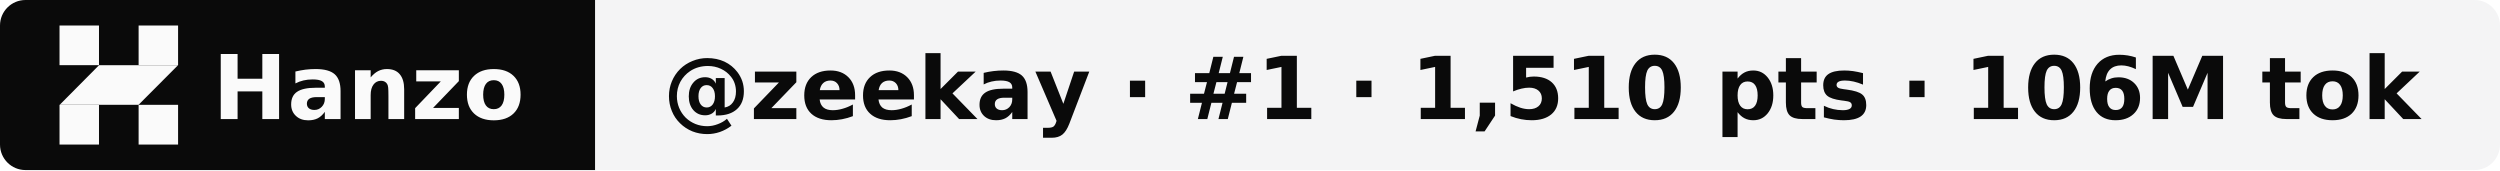
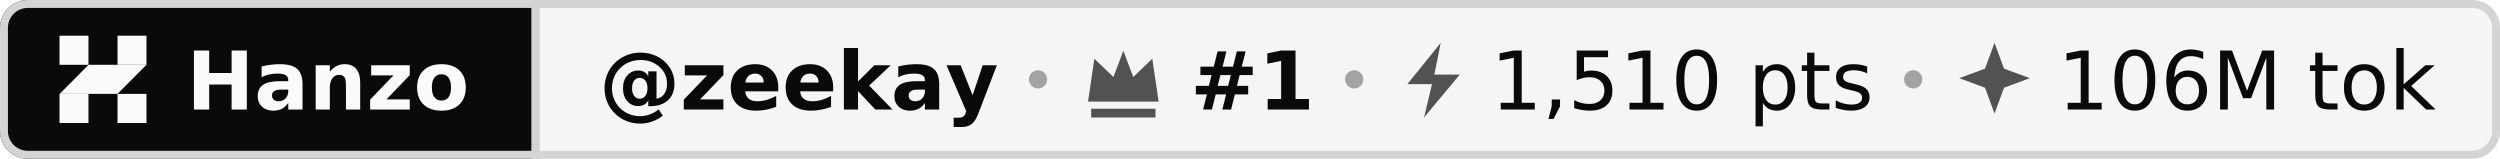
- <svg xmlns="http://www.w3.org/2000/svg" width="294" height="20" viewBox="0 0 294 20" role="img" aria-label="Hanzo: @zeekay · #1 · 1,510 pts · 106M tok">
-   <clipPath id="r">
-     <rect width="294" height="20" rx="3" />
+ <svg xmlns="http://www.w3.org/2000/svg" width="315" height="20" viewBox="0 0 315 20" role="img" aria-label="Hanzo @zeekay: #1 · 1,510 pts · 106M tok">
+   <clipPath id="c">
+     <rect width="315" height="20" rx="3.5" />
  </clipPath>
-   <g clip-path="url(#r)">
-     <rect width="70" height="20" fill="#0a0a0a" />
-     <rect x="70" width="224" height="20" fill="#f4f4f5" />
+   <g clip-path="url(#c)">
+     <rect width="67" height="20" fill="#0a0a0a" />
+     <rect x="67" width="248" height="20" fill="#f5f5f5" />
+     <line x1="67.5" y1="0" x2="67.5" y2="20" stroke="#d4d4d4" stroke-width="1" />
  </g>
-   <g fill="#fafafa" transform="translate(7 3.0) scale(0.20896)">
+   <rect x="0.5" y="0.5" width="314" height="19" rx="3.0" fill="none" stroke="#d4d4d4" stroke-width="1" />
+   <g fill="#fafafa" transform="translate(7.50 4.50) scale(0.16418)">
    <path d="M22.21 67V44.637H0V67H22.21Z" />
    <path d="M66.704 22.318H22.253L0.088 44.637H44.463L66.704 22.318Z" />
    <path d="M22.21 0H0V22.318H22.21V0Z" />
    <path d="M66.72 0H44.51V22.318H66.72V0Z" />
    <path d="M66.72 67V44.637H44.51V67H66.72Z" />
  </g>
-   <path fill="#fafafa" d="M25.96 6.35H27.94V9.26H30.85V6.35H32.82V14H30.85V10.75H27.94V14H25.96ZM37.24 11.42Q36.67 11.42 36.38 11.61Q36.09 11.81 36.09 12.19Q36.09 12.53 36.32 12.73Q36.56 12.93 36.97 12.93Q37.49 12.93 37.84 12.56Q38.2 12.19 38.2 11.63V11.42ZM40.05 10.72V14H38.2V13.15Q37.83 13.67 37.37 13.91Q36.9 14.15 36.24 14.15Q35.35 14.15 34.8 13.63Q34.24 13.11 34.24 12.28Q34.24 11.27 34.93 10.8Q35.63 10.32 37.11 10.32H38.2V10.18Q38.2 9.74 37.85 9.54Q37.51 9.34 36.78 9.34Q36.19 9.34 35.68 9.46Q35.18 9.58 34.74 9.81V8.41Q35.33 8.27 35.93 8.19Q36.52 8.12 37.11 8.12Q38.67 8.12 39.36 8.73Q40.05 9.34 40.05 10.72ZM47.53 10.5V14H45.68V13.43V11.32Q45.68 10.58 45.65 10.3Q45.62 10.02 45.53 9.88Q45.43 9.7 45.24 9.6Q45.06 9.5 44.82 9.5Q44.25 9.5 43.92 9.95Q43.59 10.39 43.59 11.18V14H41.75V8.26H43.59V9.1Q44.01 8.6 44.47 8.36Q44.94 8.12 45.5 8.12Q46.5 8.12 47.01 8.73Q47.53 9.34 47.53 10.5ZM48.95 8.26H53.96V9.54L50.93 12.69H53.96V14H48.82V12.72L51.84 9.57H48.95ZM58.07 9.43Q57.46 9.43 57.14 9.87Q56.82 10.31 56.82 11.13Q56.82 11.96 57.14 12.4Q57.46 12.84 58.07 12.84Q58.67 12.84 58.99 12.4Q59.31 11.96 59.31 11.13Q59.31 10.31 58.99 9.87Q58.67 9.43 58.07 9.43ZM58.07 8.12Q59.56 8.12 60.39 8.92Q61.22 9.72 61.22 11.13Q61.22 12.55 60.39 13.35Q59.56 14.15 58.07 14.15Q56.59 14.15 55.75 13.35Q54.91 12.55 54.91 11.13Q54.91 9.72 55.75 8.92Q56.59 8.12 58.07 8.12Z" />
-   <path fill="#0a0a0a" d="M82.14 11.32Q82.14 11.93 82.4 12.28Q82.66 12.64 83.11 12.64Q83.55 12.64 83.82 12.28Q84.08 11.92 84.08 11.32Q84.08 10.71 83.81 10.36Q83.55 10.01 83.1 10.01Q82.66 10.01 82.4 10.36Q82.14 10.71 82.14 11.32ZM84.18 12.81Q84.03 13.17 83.7 13.36Q83.37 13.56 82.93 13.56Q82.07 13.56 81.53 12.94Q81 12.32 81 11.33Q81 10.33 81.54 9.71Q82.07 9.08 82.93 9.08Q83.37 9.08 83.7 9.28Q84.03 9.48 84.18 9.84V9.18H85.22V12.64Q85.84 12.54 86.19 12.04Q86.55 11.54 86.55 10.76Q86.55 10.26 86.4 9.82Q86.26 9.39 85.96 9.02Q85.49 8.42 84.78 8.09Q84.07 7.76 83.24 7.76Q82.67 7.76 82.14 7.91Q81.61 8.06 81.16 8.36Q80.43 8.85 80.01 9.62Q79.6 10.39 79.6 11.3Q79.6 12.04 79.87 12.69Q80.14 13.34 80.64 13.84Q81.14 14.32 81.78 14.58Q82.43 14.84 83.16 14.84Q83.79 14.84 84.41 14.6Q85.04 14.37 85.49 13.97L86.02 14.78Q85.4 15.26 84.66 15.52Q83.93 15.77 83.17 15.77Q82.25 15.77 81.43 15.45Q80.61 15.12 79.98 14.5Q79.34 13.88 79.01 13.06Q78.67 12.24 78.67 11.3Q78.67 10.39 79.01 9.57Q79.35 8.75 79.98 8.12Q80.6 7.51 81.44 7.17Q82.27 6.83 83.17 6.83Q84.29 6.83 85.2 7.25Q86.11 7.68 86.72 8.48Q87.09 8.97 87.29 9.54Q87.48 10.11 87.48 10.74Q87.48 12.09 86.67 12.83Q85.85 13.58 84.38 13.58H84.18ZM88.78 8.42H93.65V9.67L90.71 12.72H93.65V14H88.66V12.75L91.6 9.7H88.78ZM100.56 11.2V11.7H96.39Q96.46 12.33 96.85 12.65Q97.23 12.96 97.93 12.96Q98.49 12.96 99.08 12.79Q99.67 12.63 100.3 12.29V13.66Q99.67 13.9 99.03 14.02Q98.4 14.14 97.77 14.14Q96.25 14.14 95.41 13.37Q94.58 12.61 94.58 11.22Q94.58 9.85 95.4 9.07Q96.22 8.29 97.67 8.29Q98.98 8.29 99.77 9.08Q100.56 9.87 100.56 11.2ZM98.73 10.6Q98.73 10.1 98.43 9.78Q98.14 9.47 97.66 9.47Q97.14 9.47 96.82 9.76Q96.49 10.06 96.41 10.6ZM107.48 11.2V11.7H103.31Q103.38 12.33 103.76 12.65Q104.15 12.96 104.85 12.96Q105.41 12.96 106 12.79Q106.59 12.63 107.22 12.29V13.66Q106.58 13.9 105.95 14.02Q105.32 14.14 104.69 14.14Q103.17 14.14 102.33 13.37Q101.49 12.61 101.49 11.22Q101.49 9.85 102.32 9.07Q103.14 8.29 104.59 8.29Q105.9 8.29 106.69 9.08Q107.48 9.87 107.48 11.2ZM105.65 10.6Q105.65 10.1 105.35 9.78Q105.05 9.47 104.58 9.47Q104.06 9.47 103.73 9.76Q103.41 10.06 103.33 10.6ZM108.83 6.25H110.61V10.47L112.66 8.42H114.74L112.01 10.98L114.95 14H112.79L110.61 11.67V14H108.83ZM118.11 11.49Q117.55 11.49 117.27 11.68Q116.99 11.87 116.99 12.24Q116.99 12.58 117.22 12.77Q117.45 12.96 117.85 12.96Q118.35 12.96 118.7 12.6Q119.04 12.24 119.04 11.69V11.49ZM120.84 10.82V14H119.04V13.17Q118.68 13.68 118.23 13.91Q117.78 14.14 117.14 14.14Q116.27 14.14 115.73 13.64Q115.19 13.13 115.19 12.33Q115.19 11.35 115.87 10.89Q116.54 10.43 117.99 10.43H119.04V10.29Q119.04 9.87 118.71 9.67Q118.37 9.47 117.66 9.47Q117.09 9.47 116.6 9.59Q116.11 9.7 115.68 9.93V8.57Q116.25 8.43 116.83 8.36Q117.41 8.29 117.99 8.29Q119.5 8.29 120.17 8.88Q120.84 9.48 120.84 10.82ZM121.76 8.42H123.55L125.05 12.21L126.32 8.42H128.1L125.76 14.53Q125.4 15.46 124.93 15.83Q124.46 16.2 123.69 16.2H122.66V15.03H123.22Q123.67 15.03 123.88 14.89Q124.08 14.74 124.2 14.37L124.25 14.21ZM132.88 9.49H134.67V11.42H132.88ZM143.8 6.68 143.32 8.6H144.64L145.12 6.68H146.22L145.74 8.6H147.12V9.66H145.48L145.13 11.02H146.55V12.09H144.87L144.39 14H143.29L143.77 12.09H142.46L141.98 14H140.87L141.35 12.09H139.96V11.02H141.59L141.94 9.66H140.53V8.6H142.21L142.69 6.68ZM144.36 9.66H143.05L142.7 11.02H144.02ZM149.01 12.68H150.7V7.87L148.96 8.23V6.92L150.69 6.56H152.51V12.68H154.21V14H149.01ZM159.5 9.49H161.29V11.42H159.5ZM167.08 12.68H168.77V7.87L167.04 8.23V6.92L168.76 6.56H170.59V12.68H172.28V14H167.08ZM174.02 12.07H175.82V13.59L174.59 15.45H173.53L174.02 13.59ZM177.94 6.56H182.7V7.97H179.47V9.12Q179.69 9.06 179.91 9.03Q180.13 9 180.37 9Q181.73 9 182.49 9.68Q183.24 10.36 183.24 11.57Q183.24 12.78 182.42 13.46Q181.59 14.14 180.13 14.14Q179.5 14.14 178.88 14.02Q178.26 13.9 177.64 13.65V12.14Q178.25 12.49 178.8 12.67Q179.34 12.84 179.83 12.84Q180.52 12.84 180.92 12.5Q181.32 12.16 181.32 11.57Q181.32 10.99 180.92 10.65Q180.52 10.31 179.83 10.31Q179.41 10.31 178.94 10.42Q178.48 10.52 177.94 10.75ZM185.15 12.68H186.84V7.87L185.1 8.23V6.92L186.83 6.56H188.66V12.68H190.35V14H185.15ZM195.74 10.27Q195.74 8.88 195.48 8.31Q195.22 7.74 194.6 7.74Q193.99 7.74 193.72 8.31Q193.46 8.88 193.46 10.27Q193.46 11.68 193.72 12.26Q193.99 12.84 194.6 12.84Q195.22 12.84 195.48 12.26Q195.74 11.68 195.74 10.27ZM197.66 10.29Q197.66 12.14 196.86 13.14Q196.07 14.14 194.6 14.14Q193.13 14.14 192.34 13.14Q191.54 12.14 191.54 10.29Q191.54 8.44 192.34 7.43Q193.13 6.43 194.6 6.43Q196.07 6.43 196.86 7.43Q197.66 8.44 197.66 10.29ZM204.34 13.19V16.12H202.56V8.42H204.34V9.24Q204.71 8.75 205.16 8.52Q205.6 8.29 206.19 8.29Q207.22 8.29 207.88 9.11Q208.54 9.93 208.54 11.22Q208.54 12.51 207.88 13.33Q207.22 14.14 206.19 14.14Q205.6 14.14 205.16 13.91Q204.71 13.68 204.34 13.19ZM205.52 9.58Q204.95 9.58 204.65 10Q204.34 10.42 204.34 11.22Q204.34 12.01 204.65 12.43Q204.95 12.85 205.52 12.85Q206.1 12.85 206.4 12.43Q206.7 12.01 206.7 11.22Q206.7 10.42 206.4 10Q206.1 9.58 205.52 9.58ZM211.81 6.84V8.42H213.64V9.7H211.81V12.06Q211.81 12.45 211.96 12.59Q212.11 12.72 212.57 12.72H213.49V14H211.96Q210.9 14 210.46 13.56Q210.02 13.12 210.02 12.06V9.7H209.14V8.42H210.02V6.84ZM219.09 8.6V9.95Q218.52 9.71 217.99 9.59Q217.45 9.47 216.98 9.47Q216.47 9.47 216.23 9.6Q215.98 9.73 215.98 9.99Q215.98 10.2 216.17 10.32Q216.35 10.43 216.84 10.49L217.15 10.53Q218.52 10.71 218.99 11.11Q219.47 11.5 219.47 12.36Q219.47 13.25 218.81 13.7Q218.15 14.14 216.85 14.14Q216.29 14.14 215.7 14.06Q215.11 13.97 214.49 13.8V12.44Q215.02 12.7 215.58 12.83Q216.14 12.96 216.72 12.96Q217.24 12.96 217.51 12.81Q217.77 12.67 217.77 12.39Q217.77 12.15 217.59 12.03Q217.41 11.91 216.87 11.85L216.55 11.81Q215.36 11.66 214.88 11.26Q214.41 10.85 214.41 10.03Q214.41 9.14 215.01 8.72Q215.62 8.29 216.88 8.29Q217.37 8.29 217.91 8.36Q218.45 8.44 219.09 8.6ZM224.54 9.49H226.33V11.42H224.54ZM232.12 12.68H233.81V7.87L232.08 8.23V6.92L233.8 6.56H235.63V12.68H237.32V14H232.12ZM242.71 10.27Q242.71 8.88 242.45 8.31Q242.19 7.74 241.57 7.74Q240.96 7.74 240.69 8.31Q240.43 8.88 240.43 10.27Q240.43 11.68 240.69 12.26Q240.96 12.84 241.57 12.84Q242.19 12.84 242.45 12.26Q242.71 11.68 242.71 10.27ZM244.63 10.29Q244.63 12.14 243.83 13.14Q243.04 14.14 241.57 14.14Q240.1 14.14 239.31 13.14Q238.51 12.14 238.51 10.29Q238.51 8.44 239.31 7.43Q240.1 6.43 241.57 6.43Q243.04 6.43 243.83 7.43Q244.63 8.44 244.63 10.29ZM248.81 10.33Q248.31 10.33 248.06 10.66Q247.8 10.98 247.8 11.63Q247.8 12.29 248.06 12.61Q248.31 12.94 248.81 12.94Q249.32 12.94 249.57 12.61Q249.82 12.29 249.82 11.63Q249.82 10.98 249.57 10.66Q249.32 10.33 248.81 10.33ZM251.18 6.76V8.13Q250.71 7.91 250.29 7.8Q249.87 7.69 249.47 7.69Q248.62 7.69 248.14 8.17Q247.66 8.65 247.58 9.58Q247.91 9.34 248.29 9.22Q248.68 9.09 249.13 9.09Q250.27 9.09 250.97 9.76Q251.67 10.43 251.67 11.51Q251.67 12.71 250.89 13.42Q250.11 14.14 248.79 14.14Q247.34 14.14 246.55 13.17Q245.75 12.19 245.75 10.39Q245.75 8.55 246.68 7.49Q247.61 6.44 249.23 6.44Q249.74 6.44 250.22 6.52Q250.71 6.6 251.18 6.76ZM253.15 6.56H255.59L257.29 10.54L258.99 6.56H261.43V14H259.61V8.56L257.9 12.57H256.68L254.97 8.56V14H253.15ZM268.72 6.84V8.42H270.56V9.7H268.72V12.06Q268.72 12.45 268.88 12.59Q269.03 12.72 269.49 12.72H270.41V14H268.88Q267.82 14 267.38 13.56Q266.94 13.12 266.94 12.06V9.7H266.05V8.42H266.94V6.84ZM274.31 9.56Q273.71 9.56 273.4 9.99Q273.09 10.41 273.09 11.22Q273.09 12.02 273.4 12.44Q273.71 12.87 274.31 12.87Q274.89 12.87 275.2 12.44Q275.51 12.02 275.51 11.22Q275.51 10.41 275.2 9.99Q274.89 9.56 274.31 9.56ZM274.31 8.29Q275.74 8.29 276.55 9.06Q277.36 9.84 277.36 11.22Q277.36 12.59 276.55 13.37Q275.74 14.14 274.31 14.14Q272.86 14.14 272.05 13.37Q271.23 12.59 271.23 11.22Q271.23 9.84 272.05 9.06Q272.86 8.29 274.31 8.29ZM278.66 6.25H280.44V10.47L282.49 8.42H284.56L281.84 10.98L284.78 14H282.62L280.44 11.67V14H278.66Z" />
+   <path fill="#fafafa" d="M24.436 6.364H26.354V9.198H29.183V6.364H31.1V13.8H29.183V10.647H26.354V13.8H24.436ZM35.393 11.29Q34.836 11.29 34.554 11.479Q34.273 11.668 34.273 12.037Q34.273 12.376 34.499 12.567Q34.726 12.759 35.129 12.759Q35.632 12.759 35.976 12.398Q36.32 12.037 36.32 11.494V11.29ZM38.118 10.617V13.8H36.32V12.973Q35.961 13.481 35.513 13.713Q35.065 13.944 34.422 13.944Q33.556 13.944 33.015 13.439Q32.475 12.933 32.475 12.127Q32.475 11.145 33.15 10.687Q33.825 10.229 35.269 10.229H36.32V10.09Q36.32 9.666 35.986 9.469Q35.652 9.273 34.945 9.273Q34.372 9.273 33.879 9.387Q33.386 9.502 32.963 9.731V8.371Q33.536 8.232 34.113 8.16Q34.691 8.087 35.269 8.087Q36.778 8.087 37.448 8.683Q38.118 9.278 38.118 10.617ZM45.384 10.403V13.8H43.591V13.247V11.2Q43.591 10.478 43.559 10.204Q43.526 9.93 43.447 9.801Q43.342 9.626 43.163 9.529Q42.984 9.432 42.754 9.432Q42.197 9.432 41.878 9.863Q41.559 10.294 41.559 11.056V13.8H39.776V8.222H41.559V9.039Q41.963 8.551 42.416 8.319Q42.869 8.087 43.417 8.087Q44.383 8.087 44.884 8.68Q45.384 9.273 45.384 10.403ZM46.764 8.222H51.63V9.467L48.691 12.525H51.63V13.8H46.639V12.555L49.578 9.497H46.764ZM55.629 9.362Q55.036 9.362 54.725 9.788Q54.414 10.214 54.414 11.016Q54.414 11.818 54.725 12.244Q55.036 12.669 55.629 12.669Q56.212 12.669 56.521 12.244Q56.829 11.818 56.829 11.016Q56.829 10.214 56.521 9.788Q56.212 9.362 55.629 9.362ZM55.629 8.087Q57.068 8.087 57.878 8.864Q58.687 9.641 58.687 11.016Q58.687 12.391 57.878 13.167Q57.068 13.944 55.629 13.944Q54.185 13.944 53.37 13.167Q52.556 12.391 52.556 11.016Q52.556 9.641 53.37 8.864Q54.185 8.087 55.629 8.087Z" />
+   <path fill="#0a0a0a" d="M79.639 11.116Q79.639 11.728 79.9 12.082Q80.162 12.435 80.61 12.435Q81.053 12.435 81.317 12.079Q81.581 11.723 81.581 11.116Q81.581 10.513 81.315 10.162Q81.048 9.811 80.6 9.811Q80.162 9.811 79.9 10.162Q79.639 10.513 79.639 11.116ZM81.681 12.615Q81.531 12.968 81.2 13.165Q80.869 13.362 80.426 13.362Q79.569 13.362 79.034 12.742Q78.498 12.122 78.498 11.125Q78.498 10.129 79.036 9.507Q79.574 8.884 80.426 8.884Q80.869 8.884 81.2 9.083Q81.531 9.283 81.681 9.636V8.984H82.722V12.435Q83.339 12.341 83.693 11.84Q84.046 11.34 84.046 10.558Q84.046 10.06 83.902 9.624Q83.758 9.188 83.464 8.825Q82.991 8.217 82.281 7.888Q81.571 7.559 80.744 7.559Q80.167 7.559 79.639 7.711Q79.111 7.863 78.663 8.157Q77.925 8.645 77.515 9.42Q77.104 10.194 77.104 11.096Q77.104 11.838 77.37 12.488Q77.637 13.138 78.14 13.636Q78.638 14.124 79.283 14.38Q79.928 14.637 80.66 14.637Q81.287 14.637 81.915 14.403Q82.542 14.169 82.986 13.77L83.519 14.577Q82.896 15.06 82.161 15.317Q81.427 15.573 80.67 15.573Q79.748 15.573 78.932 15.247Q78.115 14.921 77.477 14.298Q76.84 13.675 76.506 12.856Q76.172 12.037 76.172 11.096Q76.172 10.189 76.511 9.367Q76.85 8.546 77.477 7.923Q78.105 7.305 78.939 6.967Q79.773 6.628 80.67 6.628Q81.785 6.628 82.697 7.054Q83.608 7.48 84.221 8.282Q84.594 8.77 84.786 9.34Q84.978 9.91 84.978 10.538Q84.978 11.888 84.166 12.635Q83.354 13.382 81.875 13.382H81.681ZM86.283 8.222H91.149V9.467L88.21 12.525H91.149V13.8H86.158V12.555L89.097 9.497H86.283ZM98.062 10.996V11.504H93.893Q93.958 12.132 94.346 12.445Q94.735 12.759 95.432 12.759Q95.995 12.759 96.585 12.592Q97.175 12.425 97.798 12.087V13.461Q97.165 13.7 96.533 13.822Q95.9 13.944 95.267 13.944Q93.753 13.944 92.914 13.175Q92.075 12.405 92.075 11.016Q92.075 9.651 92.899 8.869Q93.724 8.087 95.168 8.087Q96.483 8.087 97.272 8.879Q98.062 9.671 98.062 10.996ZM96.229 10.403Q96.229 9.895 95.932 9.584Q95.636 9.273 95.158 9.273Q94.64 9.273 94.316 9.564Q93.992 9.855 93.913 10.403ZM104.979 10.996V11.504H100.811Q100.875 12.132 101.264 12.445Q101.652 12.759 102.35 12.759Q102.912 12.759 103.503 12.592Q104.093 12.425 104.715 12.087V13.461Q104.083 13.7 103.45 13.822Q102.818 13.944 102.185 13.944Q100.671 13.944 99.832 13.175Q98.993 12.405 98.993 11.016Q98.993 9.651 99.817 8.869Q100.641 8.087 102.086 8.087Q103.401 8.087 104.19 8.879Q104.979 9.671 104.979 10.996ZM103.147 10.403Q103.147 9.895 102.85 9.584Q102.554 9.273 102.076 9.273Q101.558 9.273 101.234 9.564Q100.91 9.855 100.831 10.403ZM106.329 6.05H108.112V10.269L110.164 8.222H112.236L109.512 10.782L112.45 13.8H110.289L108.112 11.474V13.8H106.329ZM115.613 11.29Q115.055 11.29 114.773 11.479Q114.492 11.668 114.492 12.037Q114.492 12.376 114.719 12.567Q114.945 12.759 115.349 12.759Q115.852 12.759 116.195 12.398Q116.539 12.037 116.539 11.494V11.29ZM118.337 10.617V13.8H116.539V12.973Q116.18 13.481 115.732 13.713Q115.284 13.944 114.642 13.944Q113.775 13.944 113.235 13.439Q112.694 12.933 112.694 12.127Q112.694 11.145 113.369 10.687Q114.044 10.229 115.488 10.229H116.539V10.09Q116.539 9.666 116.205 9.469Q115.872 9.273 115.164 9.273Q114.592 9.273 114.099 9.387Q113.606 9.502 113.182 9.731V8.371Q113.755 8.232 114.333 8.16Q114.91 8.087 115.488 8.087Q116.997 8.087 117.667 8.683Q118.337 9.278 118.337 10.617ZM119.263 8.222H121.046L122.546 12.007L123.821 8.222H125.604L123.258 14.328Q122.904 15.259 122.433 15.63Q121.963 16.001 121.191 16.001H120.16V14.831H120.718Q121.171 14.831 121.378 14.687Q121.584 14.542 121.699 14.169L121.749 14.014Z" />
+   <circle cx="130.79" cy="10" r="1.15" fill="#a3a3a3" />
+   <g fill="#525252" transform="translate(136.29 4.60)">
+     <path d="M0.8 8.2L1.6 2.8L4.0 5.1L5.25 1.8L6.5 5.1L8.9 2.8L9.7 8.2H0.8ZM1.2 9.1H9.3V10.2H1.2V9.1Z" />
+   </g>
+   <path fill="#0a0a0a" d="M154.525 6.479 154.047 8.396H155.362L155.845 6.479H156.946L156.462 8.396H157.842V9.457H156.198L155.855 10.822H157.269V11.892H155.596L155.118 13.8H154.017L154.495 11.892H153.18L152.702 13.8H151.592L152.07 11.892H150.68V10.822H152.314L152.662 9.457H151.253V8.396H152.936L153.414 6.479ZM155.088 9.457H153.773L153.424 10.822H154.739ZM159.73 12.475H161.423V7.669L159.685 8.028V6.723L161.413 6.364H163.236V12.475H164.929V13.8H159.73Z" />
+   <circle cx="170.63" cy="10" r="1.15" fill="#a3a3a3" />
+   <g fill="#525252" transform="translate(176.13 4.60)">
+     <path d="M5.4 0.8L1.2 6.0H4.3L3.3 10.2L7.8 4.8H4.6L5.4 0.8Z" />
+   </g>
+   <path fill="#0a0a0a" d="M189.096 12.953H190.74V7.281L188.952 7.639V6.723L190.73 6.364H191.736V12.953H193.38V13.8H189.096ZM195.516 12.535H196.567V13.392L195.75 14.985H195.108L195.516 13.392ZM198.664 6.364H202.613V7.211H199.585V9.034Q199.804 8.959 200.024 8.922Q200.243 8.884 200.462 8.884Q201.707 8.884 202.434 9.567Q203.161 10.249 203.161 11.414Q203.161 12.615 202.414 13.28Q201.667 13.944 200.308 13.944Q199.839 13.944 199.354 13.865Q198.868 13.785 198.35 13.626V12.615Q198.798 12.859 199.277 12.978Q199.755 13.098 200.288 13.098Q201.149 13.098 201.652 12.645Q202.155 12.191 202.155 11.414Q202.155 10.637 201.652 10.184Q201.149 9.731 200.288 9.731Q199.884 9.731 199.483 9.821Q199.082 9.91 198.664 10.1ZM205.318 12.953H206.961V7.281L205.173 7.639V6.723L206.951 6.364H207.958V12.953H209.601V13.8H205.318ZM213.785 7.027Q213.008 7.027 212.617 7.791Q212.226 8.556 212.226 10.09Q212.226 11.619 212.617 12.383Q213.008 13.148 213.785 13.148Q214.567 13.148 214.958 12.383Q215.349 11.619 215.349 10.09Q215.349 8.556 214.958 7.791Q214.567 7.027 213.785 7.027ZM213.785 6.23Q215.035 6.23 215.695 7.218Q216.355 8.207 216.355 10.09Q216.355 11.967 215.695 12.956Q215.035 13.944 213.785 13.944Q212.535 13.944 211.875 12.956Q211.215 11.967 211.215 10.09Q211.215 8.207 211.875 7.218Q212.535 6.23 213.785 6.23ZM222.122 12.963V15.922H221.201V8.222H222.122V9.069Q222.411 8.571 222.852 8.329Q223.292 8.087 223.905 8.087Q224.921 8.087 225.556 8.894Q226.191 9.701 226.191 11.016Q226.191 12.331 225.556 13.138Q224.921 13.944 223.905 13.944Q223.292 13.944 222.852 13.703Q222.411 13.461 222.122 12.963ZM225.24 11.016Q225.24 10.005 224.824 9.43Q224.408 8.854 223.681 8.854Q222.954 8.854 222.538 9.43Q222.122 10.005 222.122 11.016Q222.122 12.027 222.538 12.602Q222.954 13.177 223.681 13.177Q224.408 13.177 224.824 12.602Q225.24 12.027 225.24 11.016ZM228.617 6.638V8.222H230.504V8.934H228.617V11.962Q228.617 12.645 228.803 12.839Q228.99 13.033 229.563 13.033H230.504V13.8H229.563Q228.502 13.8 228.099 13.404Q227.695 13.008 227.695 11.962V8.934H227.023V8.222H227.695V6.638ZM235.265 8.386V9.253Q234.877 9.054 234.459 8.954Q234.04 8.854 233.592 8.854Q232.91 8.854 232.569 9.064Q232.227 9.273 232.227 9.691Q232.227 10.01 232.471 10.192Q232.715 10.373 233.453 10.538L233.766 10.608Q234.742 10.817 235.153 11.198Q235.564 11.579 235.564 12.261Q235.564 13.038 234.949 13.491Q234.334 13.944 233.258 13.944Q232.81 13.944 232.324 13.857Q231.839 13.77 231.301 13.596V12.65Q231.809 12.913 232.302 13.045Q232.795 13.177 233.278 13.177Q233.926 13.177 234.274 12.956Q234.623 12.734 234.623 12.331Q234.623 11.957 234.371 11.758Q234.12 11.559 233.268 11.375L232.95 11.3Q232.098 11.121 231.719 10.749Q231.341 10.378 231.341 9.731Q231.341 8.944 231.899 8.516Q232.456 8.087 233.482 8.087Q233.99 8.087 234.439 8.162Q234.887 8.237 235.265 8.386Z" />
+   <circle cx="241.06" cy="10" r="1.15" fill="#a3a3a3" />
+   <g fill="#525252" transform="translate(246.56 4.60)">
+     <path d="M4.75 0.8L5.95 4.05L9.2 5.25L5.95 6.45L4.75 9.7L3.55 6.45L0.3 5.25L3.55 4.05L4.75 0.8Z" />
+   </g>
+   <path fill="#0a0a0a" d="M260.527 12.953H262.171V7.281L260.383 7.639V6.723L262.161 6.364H263.167V12.953H264.811V13.8H260.527ZM268.994 7.027Q268.217 7.027 267.826 7.791Q267.435 8.556 267.435 10.09Q267.435 11.619 267.826 12.383Q268.217 13.148 268.994 13.148Q269.776 13.148 270.167 12.383Q270.558 11.619 270.558 10.09Q270.558 8.556 270.167 7.791Q269.776 7.027 268.994 7.027ZM268.994 6.23Q270.244 6.23 270.904 7.218Q271.564 8.207 271.564 10.09Q271.564 11.967 270.904 12.956Q270.244 13.944 268.994 13.944Q267.744 13.944 267.084 12.956Q266.424 11.967 266.424 10.09Q266.424 8.207 267.084 7.218Q267.744 6.23 268.994 6.23ZM275.608 9.681Q274.931 9.681 274.535 10.144Q274.139 10.608 274.139 11.414Q274.139 12.216 274.535 12.682Q274.931 13.148 275.608 13.148Q276.286 13.148 276.681 12.682Q277.077 12.216 277.077 11.414Q277.077 10.608 276.681 10.144Q276.286 9.681 275.608 9.681ZM277.605 6.529V7.445Q277.227 7.266 276.841 7.171Q276.455 7.076 276.076 7.076Q275.08 7.076 274.555 7.749Q274.029 8.421 273.955 9.781Q274.249 9.347 274.692 9.116Q275.135 8.884 275.668 8.884Q276.789 8.884 277.439 9.564Q278.088 10.244 278.088 11.414Q278.088 12.56 277.411 13.252Q276.734 13.944 275.608 13.944Q274.318 13.944 273.636 12.956Q272.954 11.967 272.954 10.09Q272.954 8.326 273.79 7.278Q274.627 6.23 276.037 6.23Q276.415 6.23 276.801 6.304Q277.187 6.379 277.605 6.529ZM279.732 6.364H281.231L283.129 11.424L285.036 6.364H286.535V13.8H285.554V7.271L283.637 12.371H282.626L280.708 7.271V13.8H279.732ZM292.641 6.638V8.222H294.529V8.934H292.641V11.962Q292.641 12.645 292.828 12.839Q293.015 13.033 293.588 13.033H294.529V13.8H293.588Q292.527 13.8 292.123 13.404Q291.72 13.008 291.72 11.962V8.934H291.048V8.222H291.72V6.638ZM297.896 8.864Q297.159 8.864 296.73 9.44Q296.302 10.015 296.302 11.016Q296.302 12.017 296.728 12.592Q297.154 13.167 297.896 13.167Q298.628 13.167 299.056 12.59Q299.485 12.012 299.485 11.016Q299.485 10.025 299.056 9.445Q298.628 8.864 297.896 8.864ZM297.896 8.087Q299.091 8.087 299.773 8.864Q300.456 9.641 300.456 11.016Q300.456 12.386 299.773 13.165Q299.091 13.944 297.896 13.944Q296.696 13.944 296.016 13.165Q295.336 12.386 295.336 11.016Q295.336 9.641 296.016 8.864Q296.696 8.087 297.896 8.087ZM301.94 6.05H302.861V10.627L305.596 8.222H306.766L303.808 10.832L306.891 13.8H305.695L302.861 11.076V13.8H301.94Z" />
</svg>
